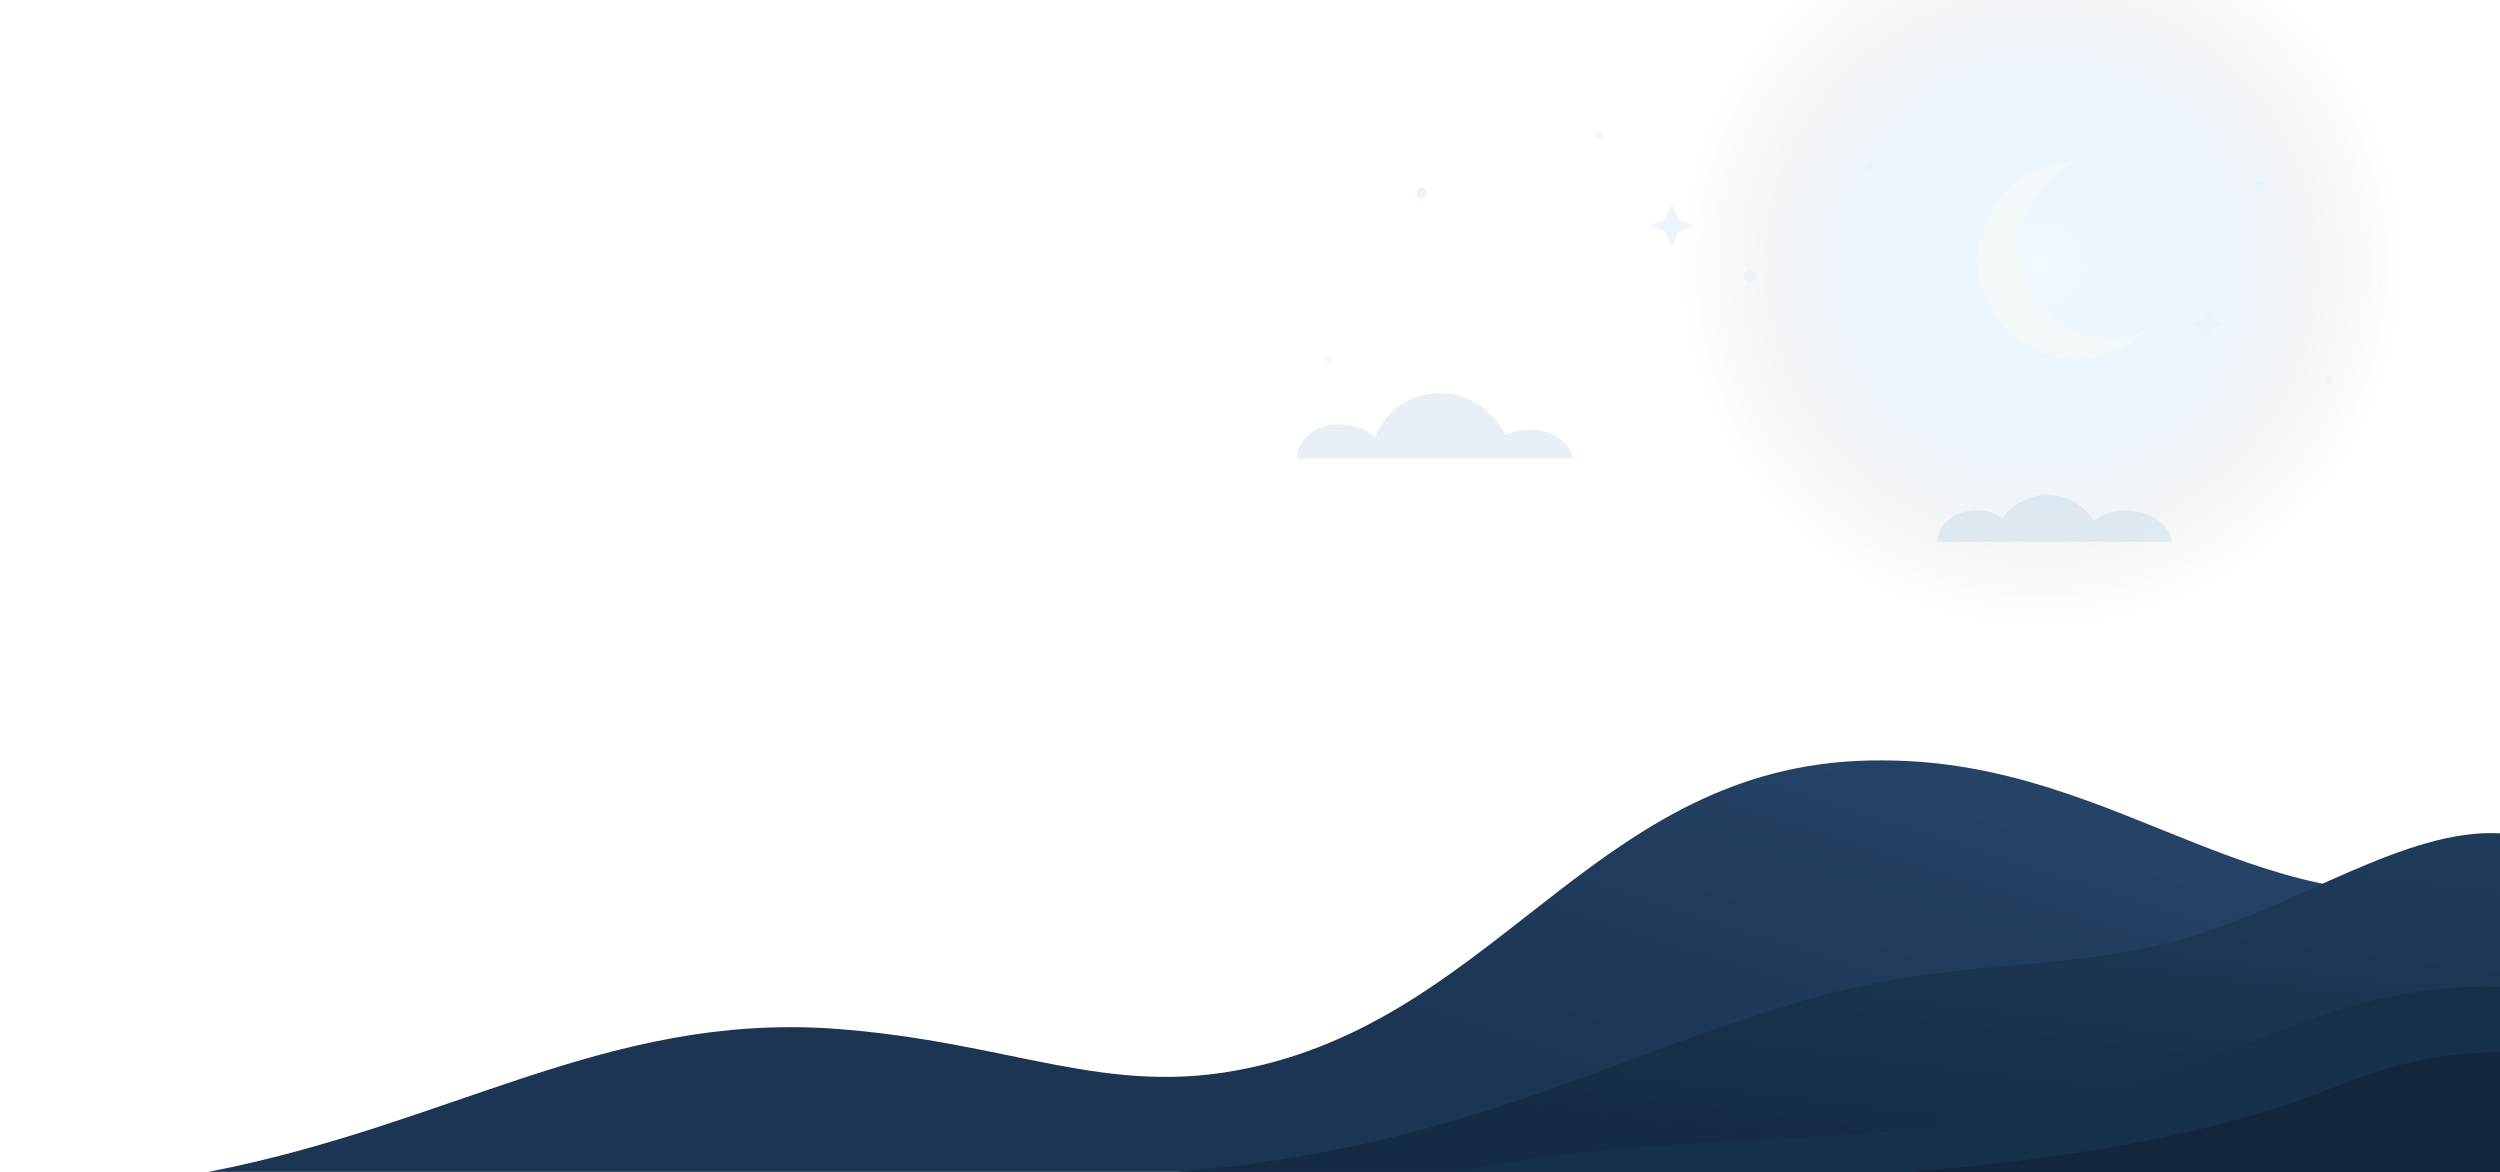
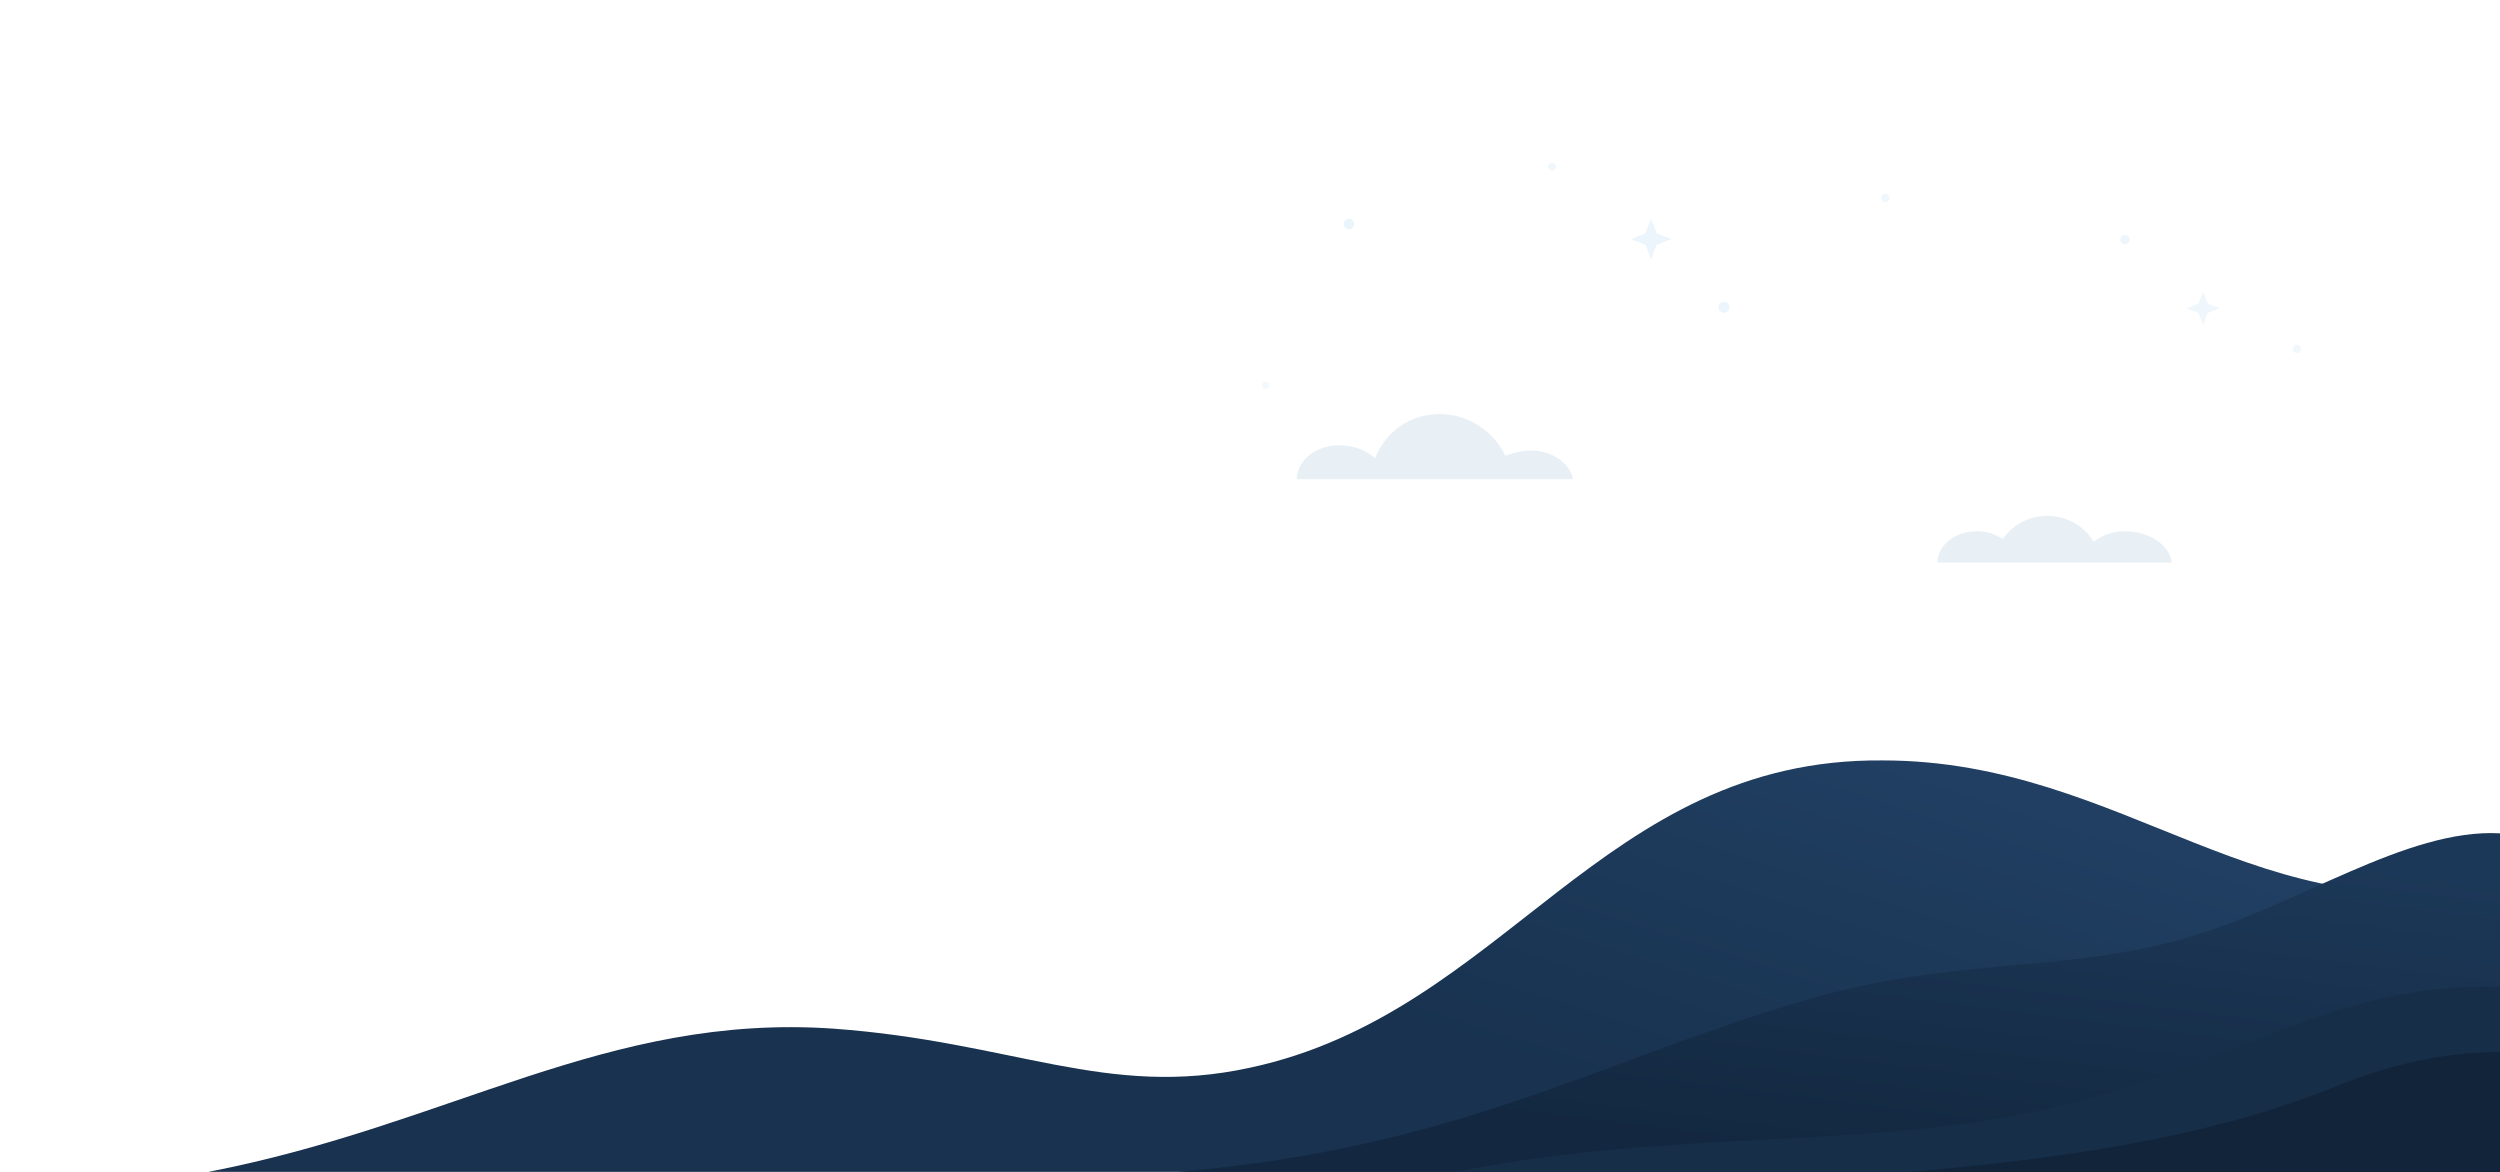
<svg xmlns="http://www.w3.org/2000/svg" viewBox="0 0 960 450" fill="none">
  <defs>
-     <radialGradient id="moonGlow" cx="0" cy="0" r="1" gradientUnits="userSpaceOnUse" gradientTransform="translate(784 102) rotate(90) scale(138)">
-       <stop offset="0" stop-color="#D9EEFF" stop-opacity=".34" />
-       <stop offset=".55" stop-color="#8BBCE3" stop-opacity=".14" />
-       <stop offset="1" stop-color="#1E3958" stop-opacity="0" />
-     </radialGradient>
    <linearGradient id="farNight" x1="790" y1="260" x2="728" y2="455" gradientUnits="userSpaceOnUse">
-       <stop stop-color="#27476B" />
-       <stop offset="1" stop-color="#1B3552" />
+       <stop stop-color="#234368" />
+       <stop offset="1" stop-color="#18324F" />
    </linearGradient>
    <linearGradient id="nearNight" x1="832" y1="323" x2="815" y2="458" gradientUnits="userSpaceOnUse">
-       <stop stop-color="#1F3B5A" />
-       <stop offset="1" stop-color="#152B43" />
+       <stop stop-color="#1C3858" />
+       <stop offset="1" stop-color="#132840" />
    </linearGradient>
  </defs>
-   <circle cx="784" cy="102" r="138" fill="url(#moonGlow)" />
-   <path d="M798 62a38 38 0 1 0 26 65 30 30 0 1 1-26-65Z" fill="#F2F7FA" opacity=".92" />
  <g fill="#E4F1FA">
-     <circle cx="546" cy="74" r="2" opacity=".78" />
-     <circle cx="614" cy="52" r="1.5" opacity=".56" />
-     <circle cx="672" cy="106" r="2.2" opacity=".72" />
-     <circle cx="718" cy="64" r="1.5" opacity=".55" />
-     <circle cx="868" cy="72" r="2" opacity=".74" />
-     <circle cx="894" cy="146" r="1.6" opacity=".52" />
-     <circle cx="510" cy="138" r="1.4" opacity=".48" />
-     <path d="M642 78l2.4 6.2 6.2 2.4-6.2 2.4-2.4 6.2-2.4-6.2-6.2-2.4 6.2-2.4 2.4-6.2Z" opacity=".7" />
-     <path d="M848 118l1.8 4.8 4.8 1.8-4.8 1.8-1.8 4.8-1.8-4.8-4.8-1.8 4.8-1.8 1.8-4.8Z" opacity=".58" />
+     <circle cx="518" cy="86" r="2" opacity=".76" />
+     <circle cx="596" cy="64" r="1.5" opacity=".55" />
+     <circle cx="662" cy="118" r="2.1" opacity=".7" />
+     <circle cx="724" cy="76" r="1.6" opacity=".56" />
+     <circle cx="816" cy="92" r="1.8" opacity=".66" />
+     <circle cx="882" cy="134" r="1.6" opacity=".52" />
+     <circle cx="486" cy="148" r="1.4" opacity=".48" />
+     <path d="M634 84l2.2 5.6 5.6 2.2-5.6 2.2-2.2 5.6-2.2-5.6-5.6-2.2 5.6-2.2 2.2-5.6Z" opacity=".68" />
+     <path d="M846 112l1.8 4.6 4.6 1.8-4.6 1.8-1.8 4.6-1.8-4.6-4.6-1.8 4.6-1.8 1.8-4.6Z" opacity=".56" />
  </g>
  <g fill="#8BB2D2" opacity=".2">
-     <path d="M498 176c0-7 7-13 16-13 6 0 11 2 14 5 4-10 13-17 25-17 11 0 21 7 25 16 3-1 6-2 10-2 8 0 15 5 16 11H498Z" />
-     <path d="M744 208c0-6 6-12 15-12 4 0 7 1 10 3a21 21 0 0 1 35 1c4-3 8-4 12-4 9 0 17 5 18 12h-90Z" />
+     <path d="M498 184c0-7 7-13 16-13 6 0 11 2 14 5 4-10 13-17 25-17 11 0 21 7 25 16 3-1 6-2 10-2 8 0 15 5 16 11H498Z" />
+     <path d="M744 216c0-6 6-12 15-12 4 0 7 1 10 3a21 21 0 0 1 35 1c4-3 8-4 12-4 9 0 17 5 18 12h-90Z" />
  </g>
  <path d="M80 450c93-18 153-61 240-55 69 5 105 27 160 15 98-21 135-119 243-118 93 0 147 69 237 46v112H80Z" fill="url(#farNight)" />
  <path d="M452 450c107-9 161-42 238-65 59-18 103-11 150-25 42-12 84-42 120-40v130H452Z" fill="url(#nearNight)" />
-   <path d="M559 450c84-17 165-8 235-26 71-18 104-47 166-45v71H559Z" fill="#17304A" />
-   <path d="M734 450c68-6 120-15 166-34 18-7 38-12 60-12v46H734Z" fill="#12263C" />
+   <path d="M559 450c84-17 165-8 235-26 71-18 104-47 166-45v71H559Z" fill="#162E48" />
+   <path d="M734 450c68-6 120-15 166-34 18-7 38-12 60-12v46H734Z" fill="#11243A" />
</svg>
